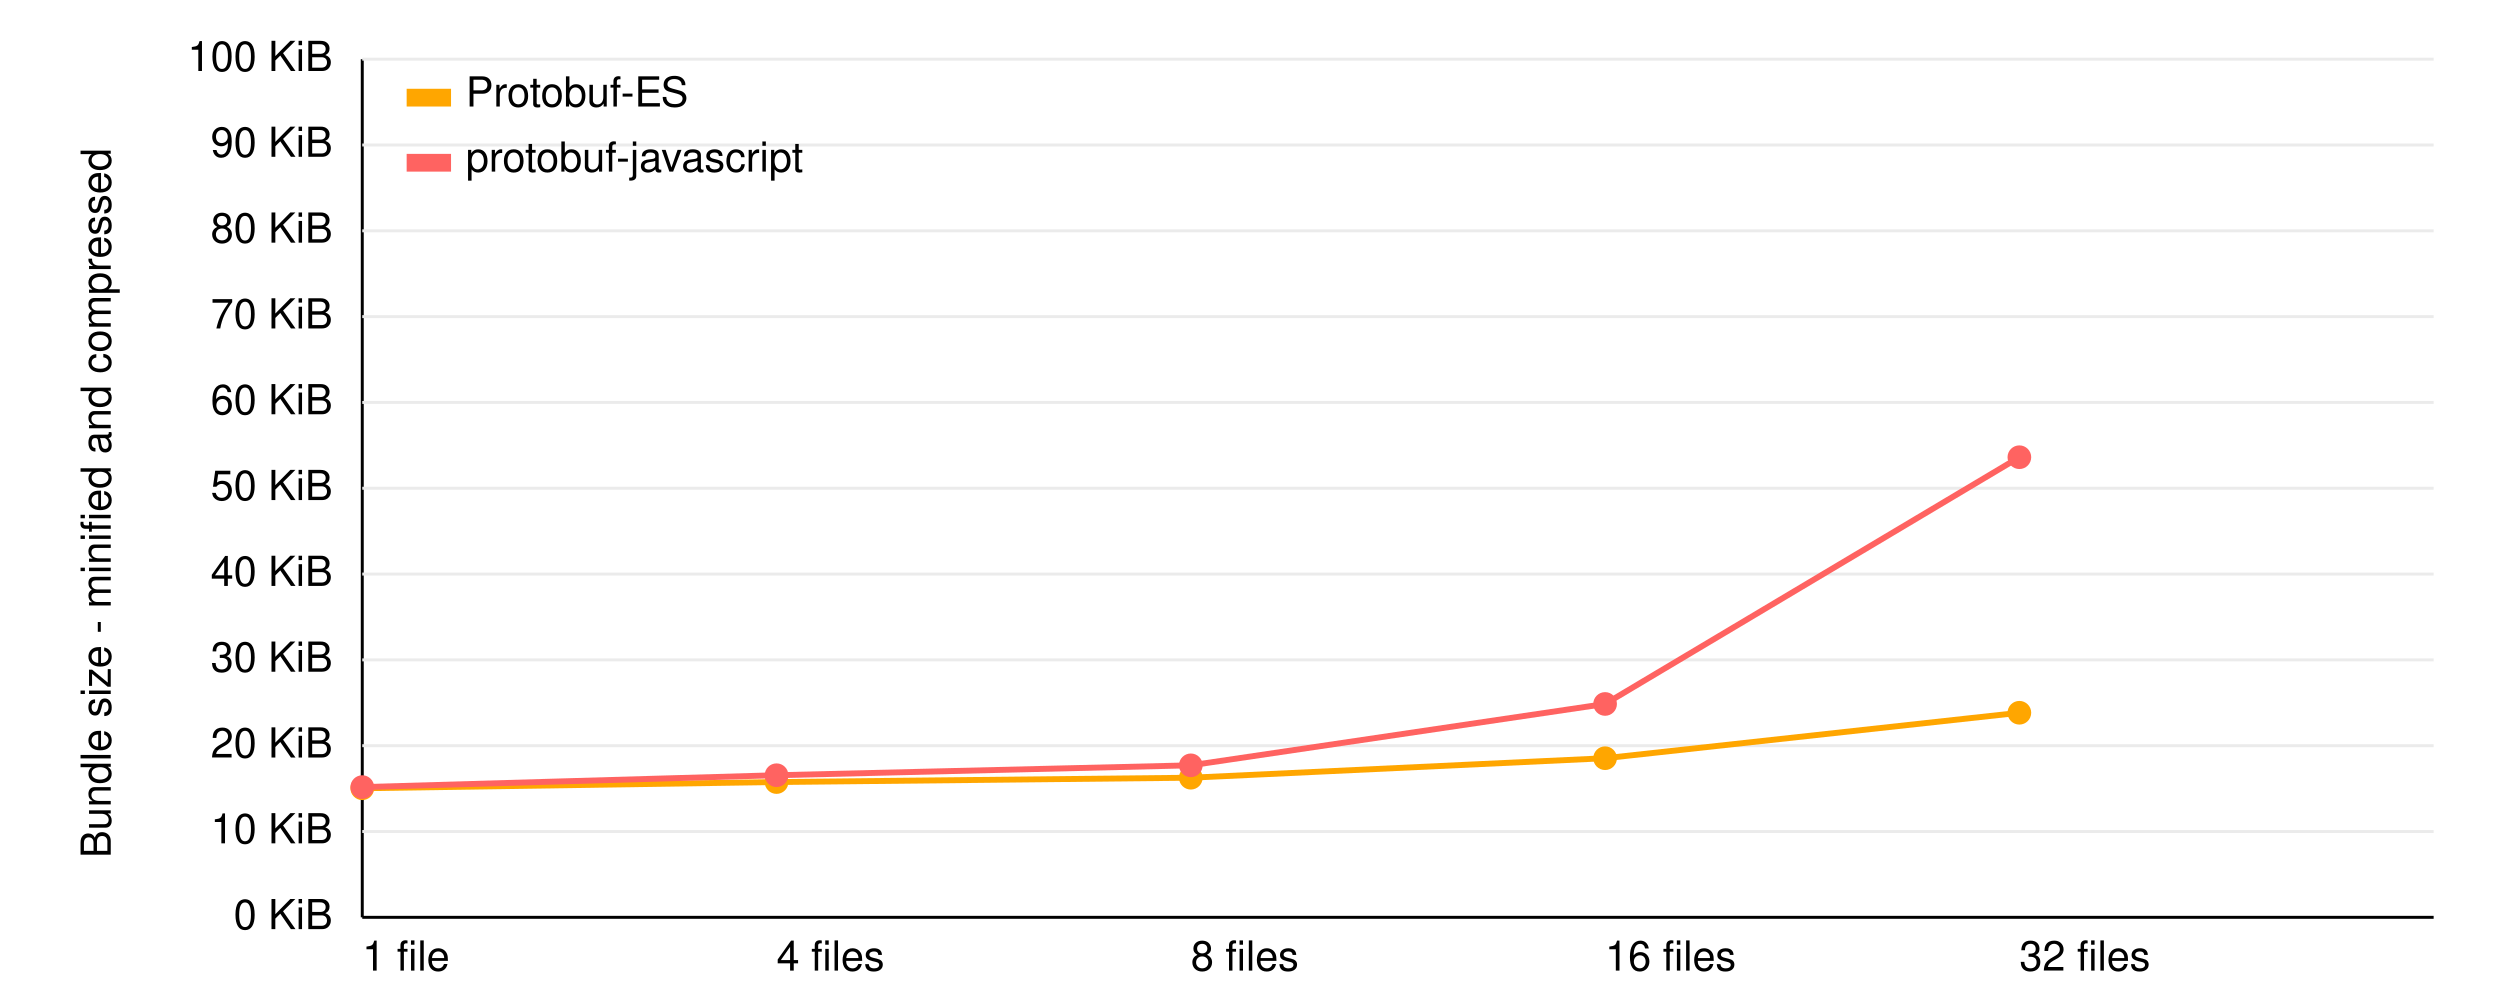
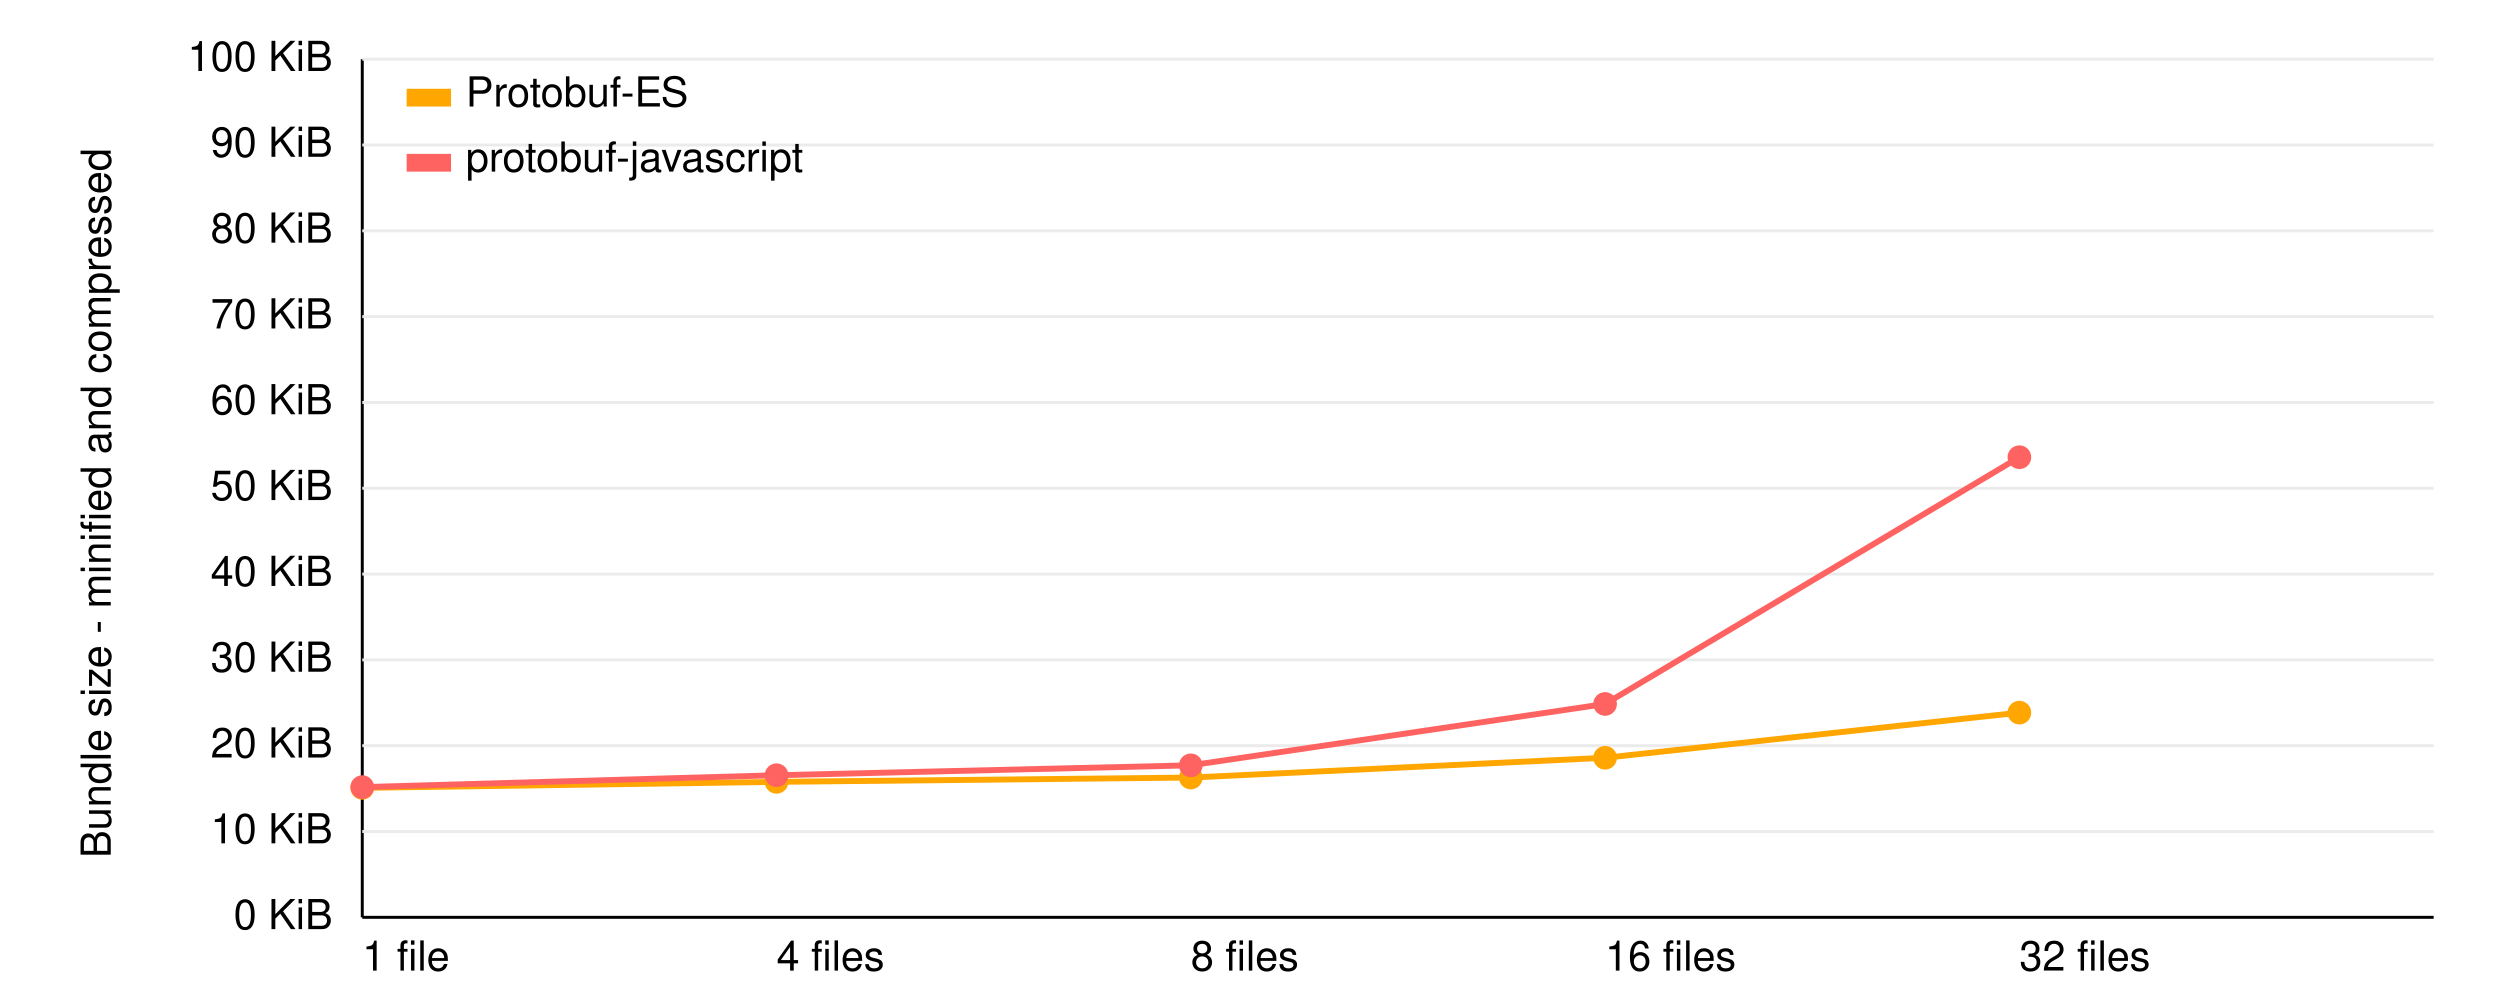
<svg xmlns="http://www.w3.org/2000/svg" version="1.1" width="820px" height="330px" viewBox="0 0 820 340" class="chart">
  <style>
      
      text {
        font: 14px Verdana, Helvetica, Arial, sans-serif;
      }
      
    </style>
  <g transform="translate(110,310)">
    <line y1="0" x2="700" stroke="black" />
    <text x="0" y="18" text-anchor="start">1 file</text>
    <text x="140" y="18" text-anchor="start">4 files</text>
    <text x="280" y="18" text-anchor="start">8 files</text>
    <text x="420" y="18" text-anchor="start">16 files</text>
    <text x="560" y="18" text-anchor="start">32 files</text>
  </g>
  <g transform="translate(110, 20)">
    <line x1="0" x2="0" y1="0" y2="290" stroke="black" />
    <g transform="rotate(-90), translate(-150,-85)">
      <text text-anchor="middle">Bundle size - minified and compressed</text>
    </g>
    <text x="-10" y="4" text-anchor="end">100 KiB</text>
    <line x1="0" x2="700" y1="0" y2="0" stroke="#ebebeb" />
    <text x="-10" y="33" text-anchor="end">90 KiB</text>
    <line x1="0" x2="700" y1="29" y2="29" stroke="#ebebeb" />
    <text x="-10" y="62" text-anchor="end">80 KiB</text>
    <line x1="0" x2="700" y1="58" y2="58" stroke="#ebebeb" />
    <text x="-10" y="91" text-anchor="end">70 KiB</text>
    <line x1="0" x2="700" y1="87" y2="87" stroke="#ebebeb" />
    <text x="-10" y="120" text-anchor="end">60 KiB</text>
    <line x1="0" x2="700" y1="116" y2="116" stroke="#ebebeb" />
    <text x="-10" y="149" text-anchor="end">50 KiB</text>
    <line x1="0" x2="700" y1="145" y2="145" stroke="#ebebeb" />
    <text x="-10" y="178" text-anchor="end">40 KiB</text>
    <line x1="0" x2="700" y1="174" y2="174" stroke="#ebebeb" />
    <text x="-10" y="207" text-anchor="end">30 KiB</text>
    <line x1="0" x2="700" y1="203" y2="203" stroke="#ebebeb" />
    <text x="-10" y="236" text-anchor="end">20 KiB</text>
    <line x1="0" x2="700" y1="232" y2="232" stroke="#ebebeb" />
    <text x="-10" y="265" text-anchor="end">10 KiB</text>
    <line x1="0" x2="700" y1="261" y2="261" stroke="#ebebeb" />
    <text x="-10" y="294" text-anchor="end">0 KiB</text>
  </g>
  <g transform="translate(110, 20)">
-     <polyline fill="none" stroke="#ffa600" stroke-width="2" points="0,246.384 140,244.285 280,242.821 420,236.228 560,220.867">
+     <polyline fill="none" stroke="#ffa600" stroke-width="2" points="0,246.251 140,244.22 280,242.762 420,236.078 560,220.828">
    </polyline>
-     <circle cx="0" cy="246.384" r="4" fill="#ffa600" />
-     <circle cx="140" cy="244.285" r="4" fill="#ffa600" />
-     <circle cx="280" cy="242.821" r="4" fill="#ffa600" />
-     <circle cx="420" cy="236.228" r="4" fill="#ffa600" />
-     <circle cx="560" cy="220.867" r="4" fill="#ffa600" />
+     <circle cx="0" cy="246.251" r="4" fill="#ffa600" />
+     <circle cx="140" cy="244.22" r="4" fill="#ffa600" />
+     <circle cx="280" cy="242.762" r="4" fill="#ffa600" />
+     <circle cx="420" cy="236.078" r="4" fill="#ffa600" />
+     <circle cx="560" cy="220.828" r="4" fill="#ffa600" />
  </g>
  <g transform="translate(110, 20)">
    <polyline fill="none" stroke="#ff6361" stroke-width="2" points="0,245.99 140,241.98 280,238.633 420,217.896 560,134.51">
    </polyline>
    <circle cx="0" cy="245.99" r="4" fill="#ff6361" />
    <circle cx="140" cy="241.98" r="4" fill="#ff6361" />
    <circle cx="280" cy="238.633" r="4" fill="#ff6361" />
    <circle cx="420" cy="217.896" r="4" fill="#ff6361" />
    <circle cx="560" cy="134.51" r="4" fill="#ff6361" />
  </g>
  <g transform="translate(125, 30)">
    <g transform="translate(0, 0)">
      <rect width="15" height="6" fill="#ffa600" />
      <text x="20" y="6">Protobuf-ES</text>
    </g>
    <g transform="translate(0, 22)">
      <rect width="15" height="6" fill="#ff6361" />
      <text x="20" y="6">protobuf-javascript</text>
    </g>
  </g>
</svg>
